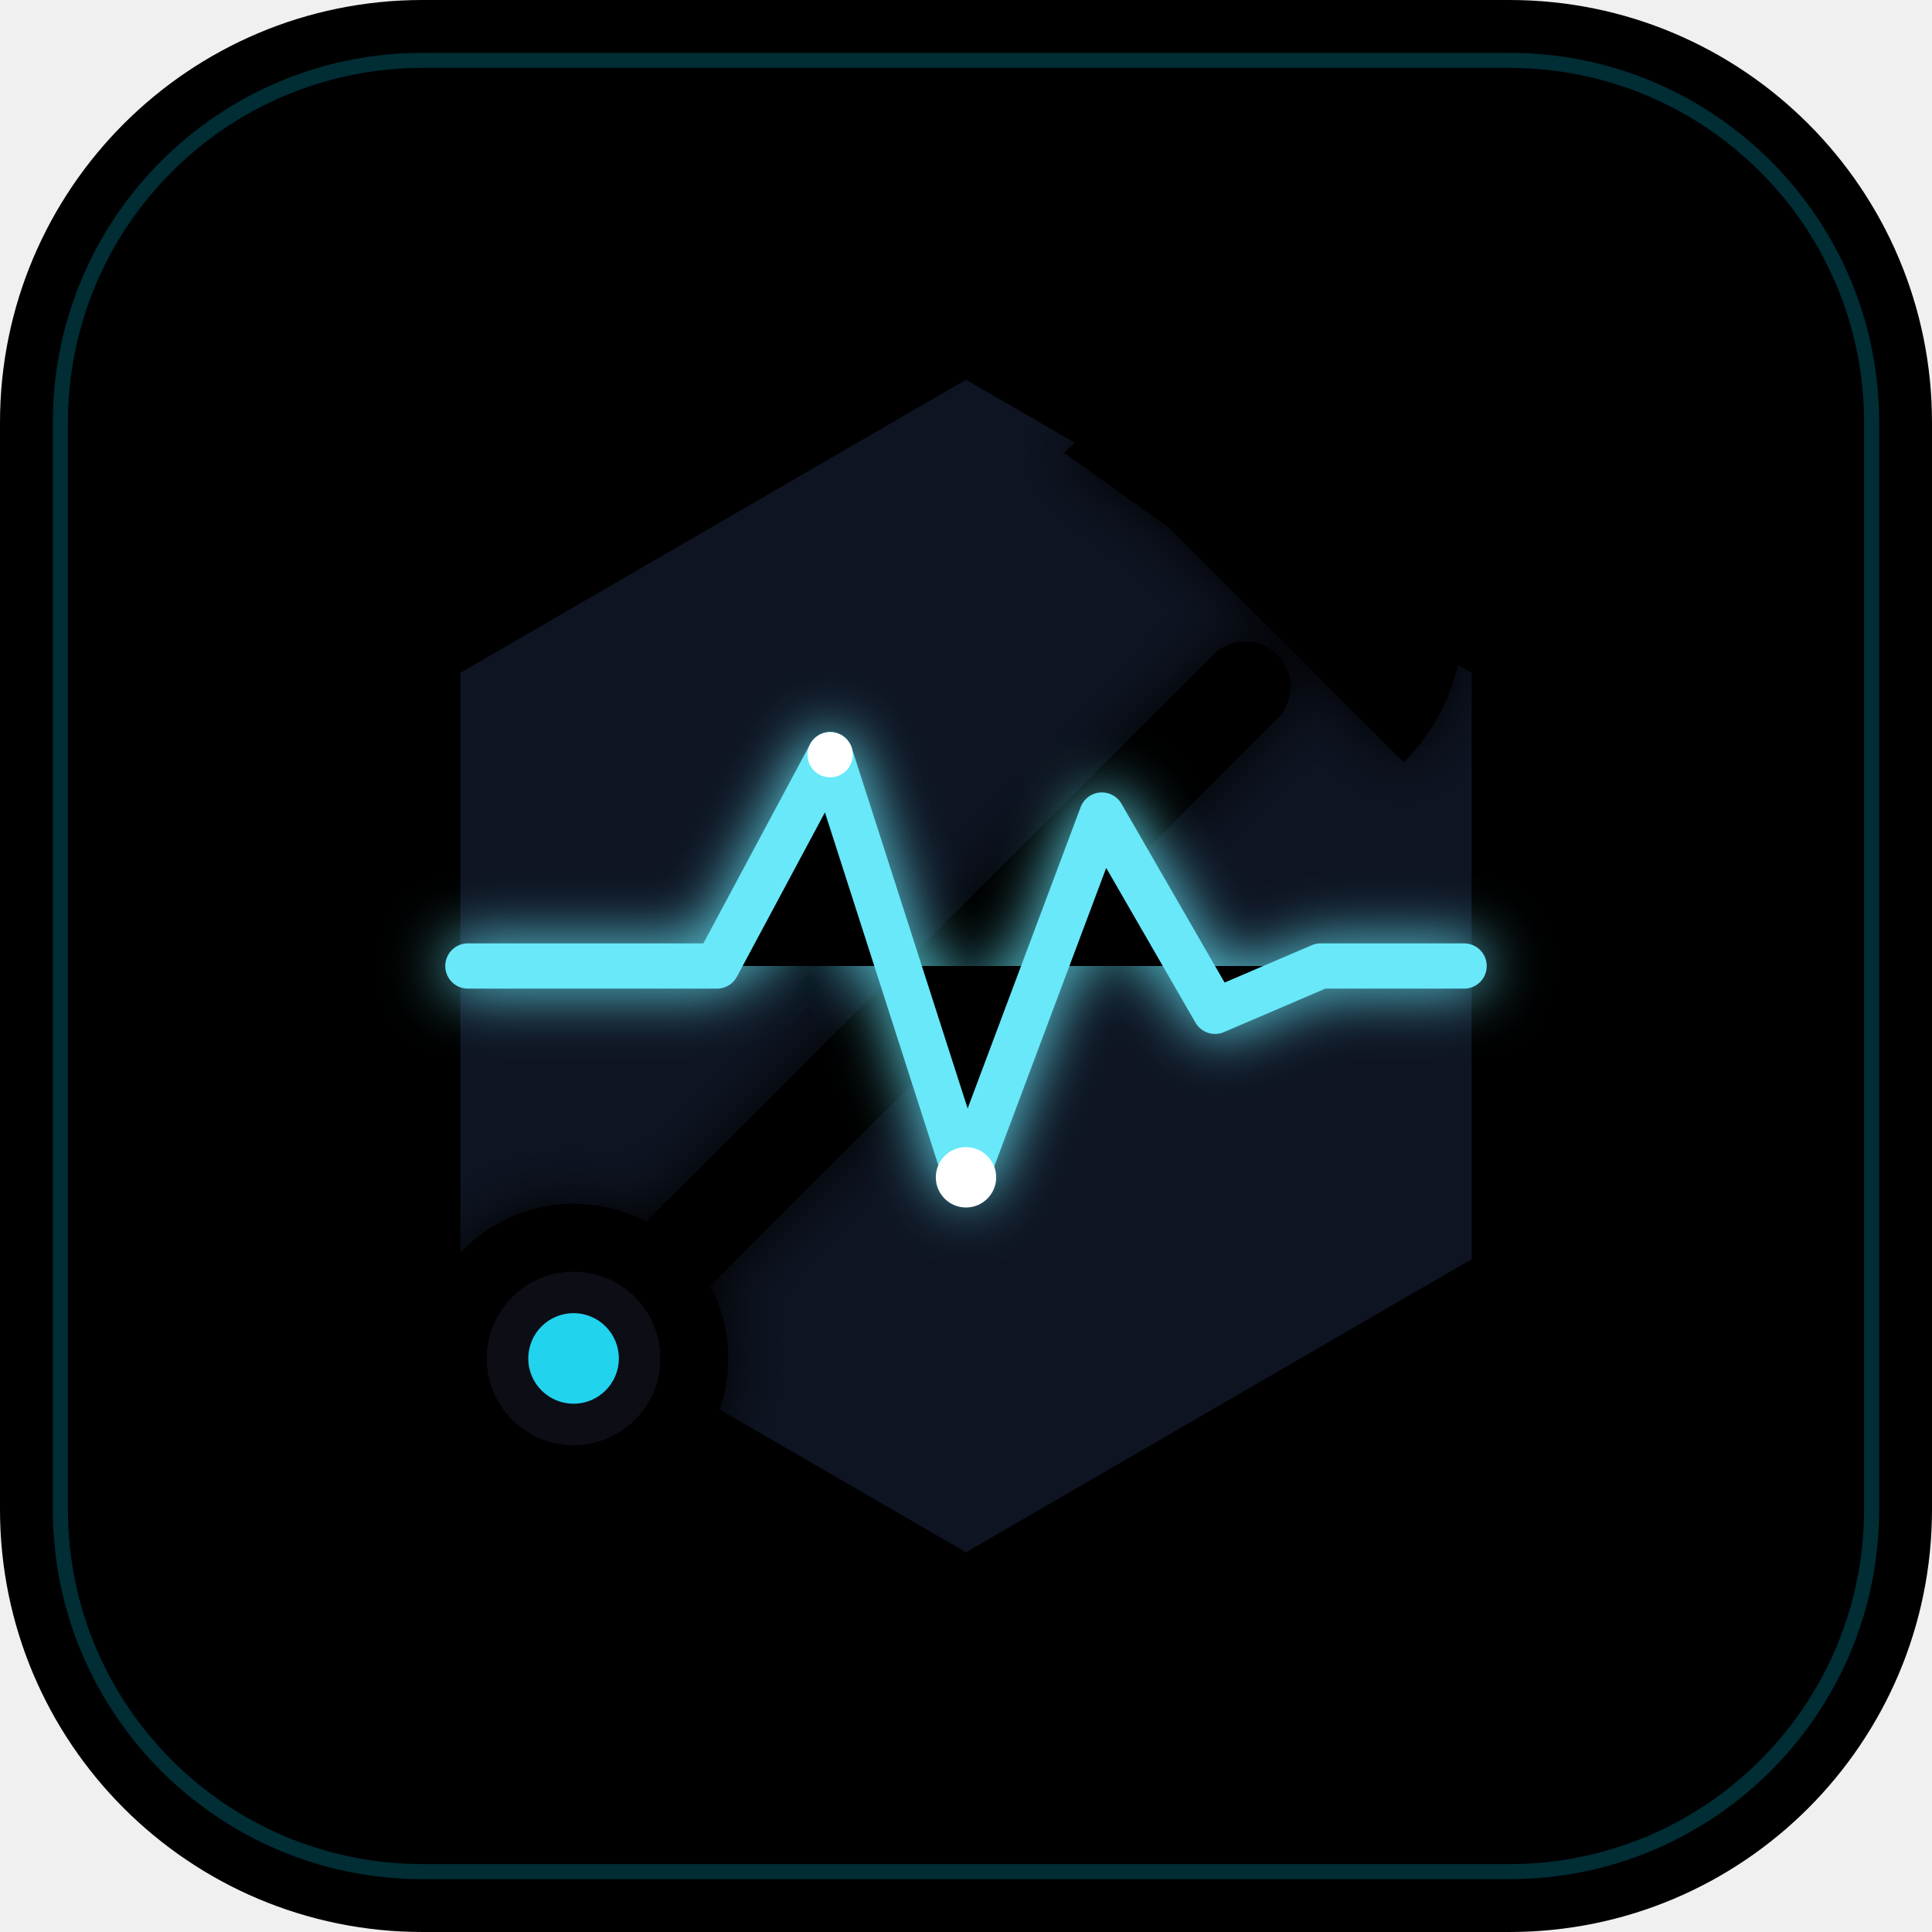
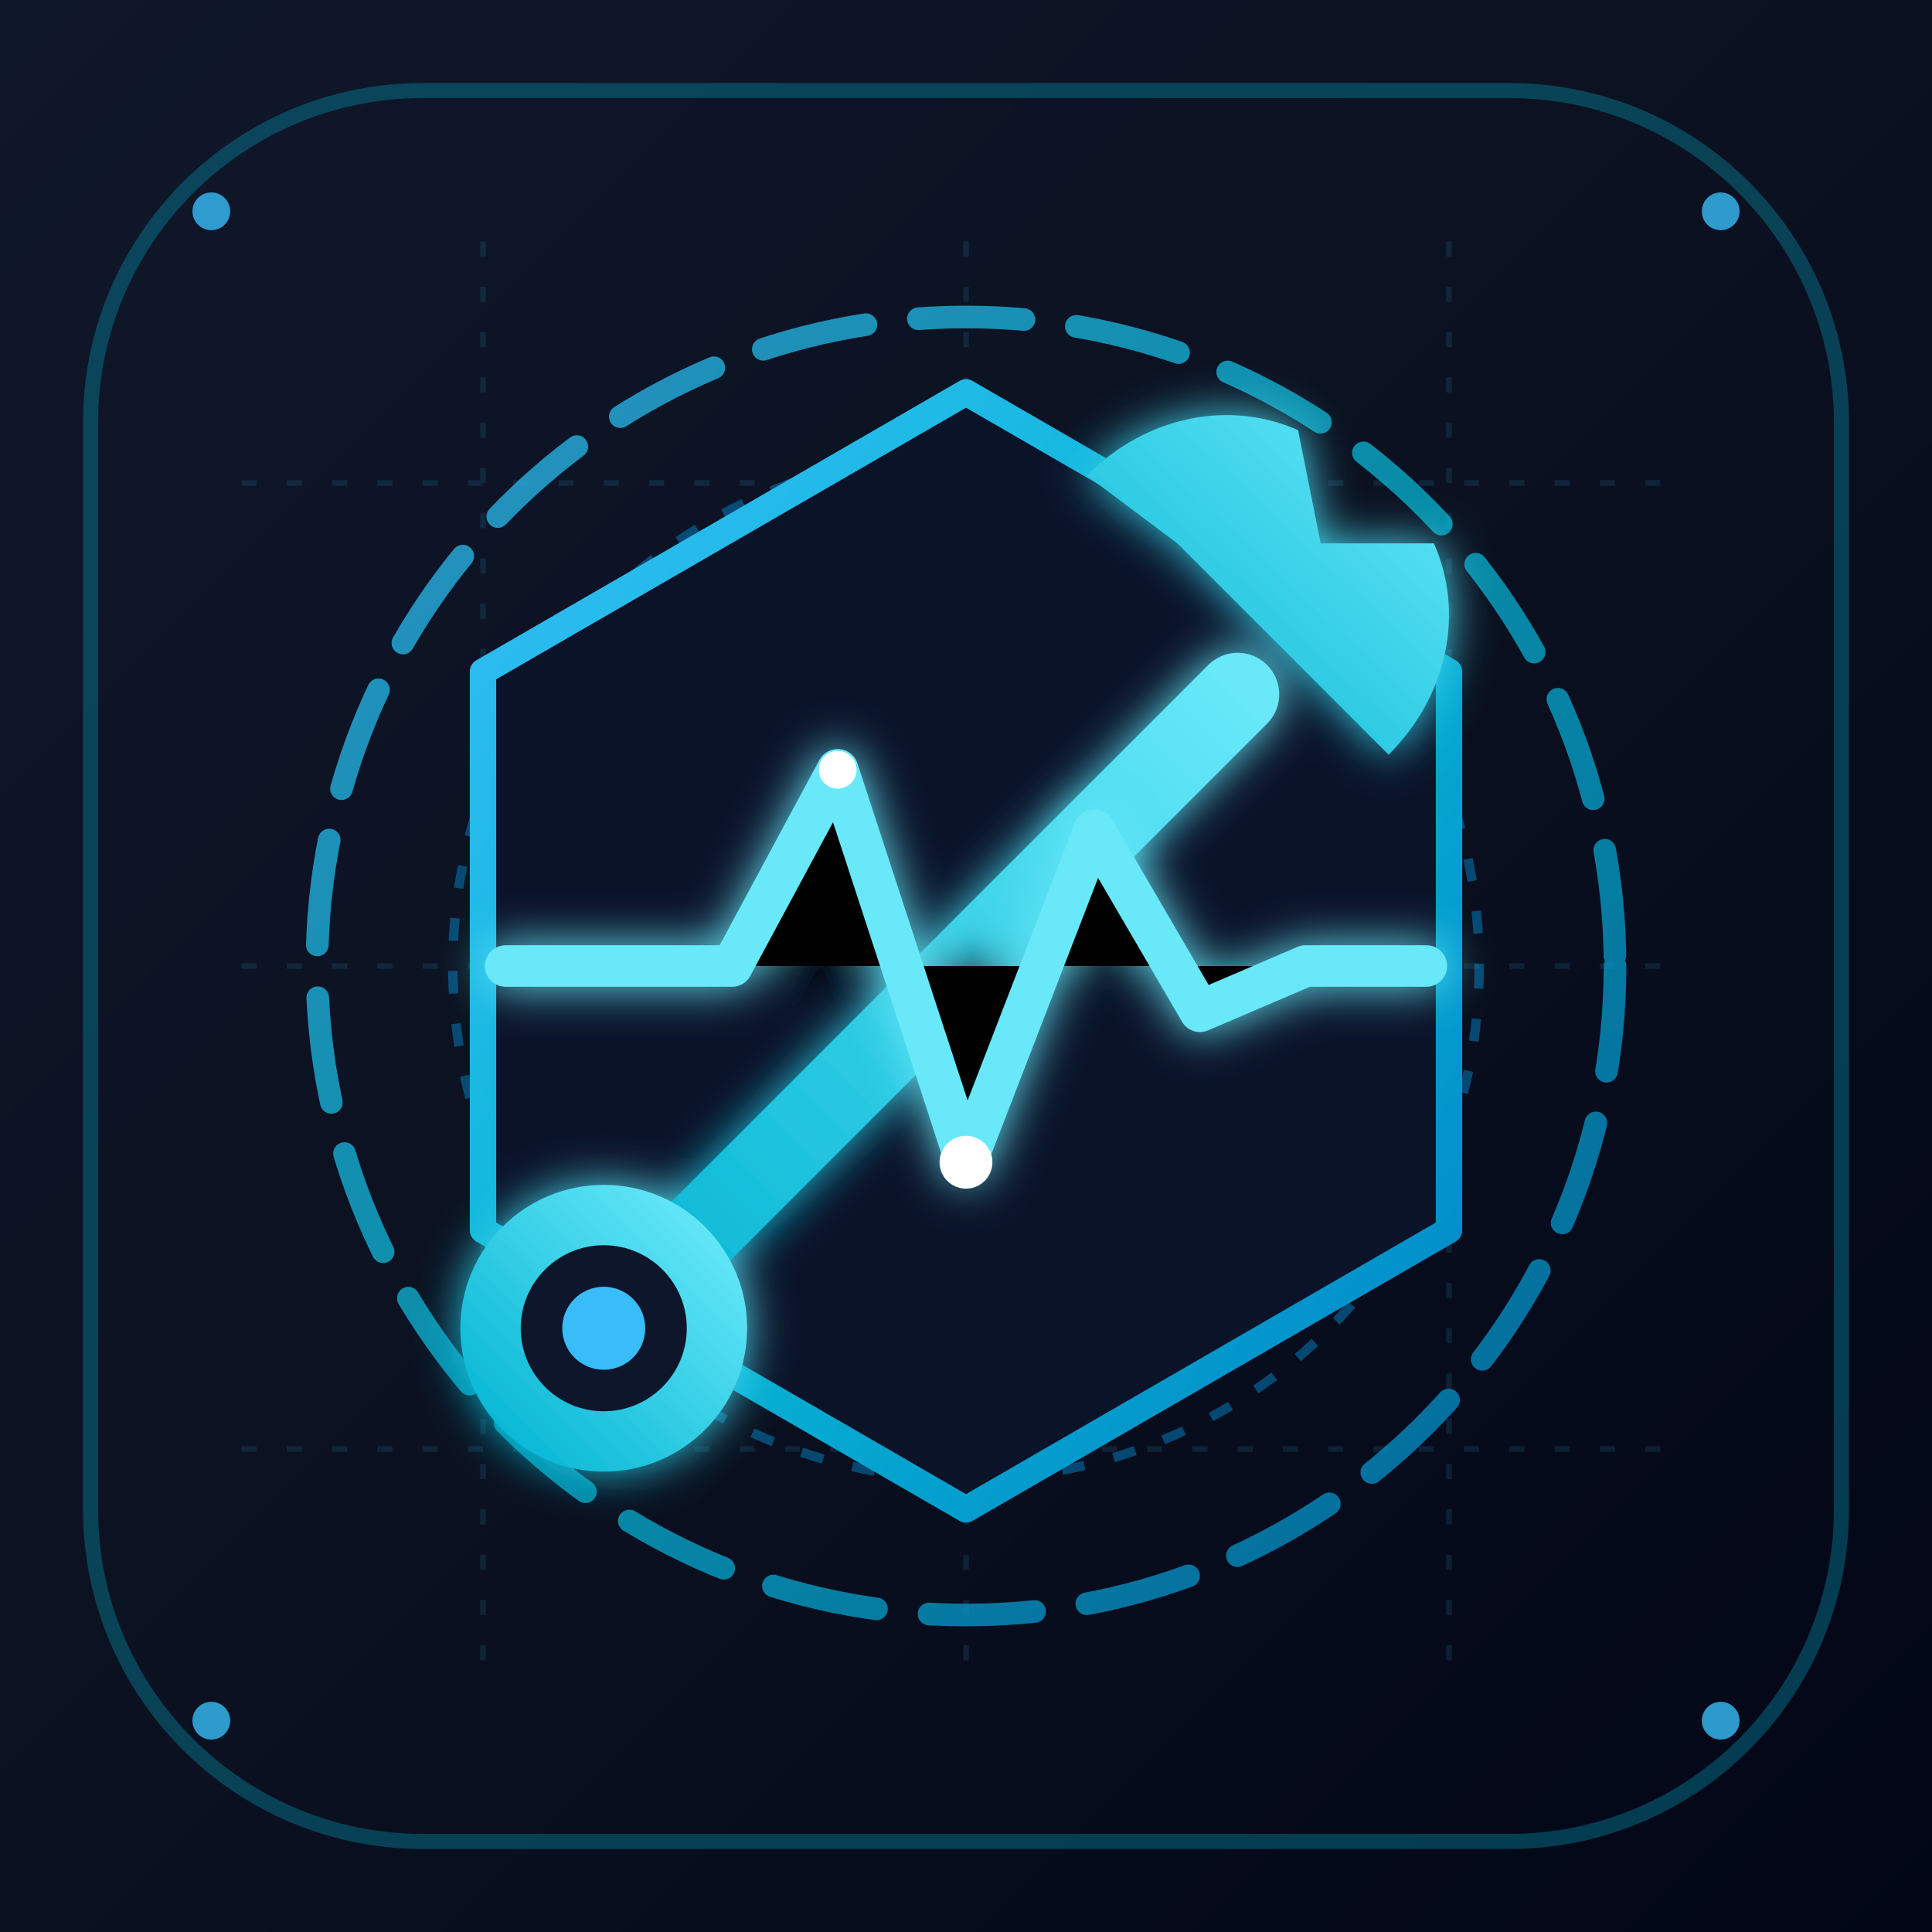
<svg xmlns="http://www.w3.org/2000/svg" viewBox="0 0 512 512" width="512" height="512">
  <defs>
    <linearGradient id="bgGrad" x1="0%" y1="0%" x2="100%" y2="100%">
-       <stop offset="0%" stopColor="#0B0E17" />
-       <stop offset="100%" stopColor="#05070B" />
+       <stop offset="0%" stop-color="#0f172a" />
+       <stop offset="50%" stop-color="#0b1120" />
+       <stop offset="100%" stop-color="#020617" />
    </linearGradient>
-     <linearGradient id="cyanAccent" x1="0%" y1="0%" x2="100%" y2="100%">
-       <stop offset="0%" stopColor="#22D3EE" />
-       <stop offset="50%" stopColor="#06B6D4" />
-       <stop offset="100%" stopColor="#0284C7" />
+     <linearGradient id="cyanGrad" x1="0%" y1="0%" x2="100%" y2="100%">
+       <stop offset="0%" stop-color="#38bdf8" />
+       <stop offset="50%" stop-color="#06b6d4" />
+       <stop offset="100%" stop-color="#0284c7" />
    </linearGradient>
-     <linearGradient id="sparkAccent" x1="0%" y1="100%" x2="100%" y2="0%">
-       <stop offset="0%" stopColor="#38BDF8" />
-       <stop offset="100%" stopColor="#67E8F9" />
+     <linearGradient id="brightCyan" x1="0%" y1="100%" x2="100%" y2="0%">
+       <stop offset="0%" stop-color="#06b6d4" />
+       <stop offset="100%" stop-color="#67e8f9" />
    </linearGradient>
-     <filter id="neonGlow" x="-20%" y="-20%" width="140%" height="140%">
-       <feGaussianBlur stdDeviation="8" result="blur" />
+     <linearGradient id="goldAccent" x1="0%" y1="0%" x2="100%" y2="100%">
+       <stop offset="0%" stop-color="#38bdf8" />
+       <stop offset="100%" stop-color="#0ea5e9" />
+     </linearGradient>
+     <filter id="glow" x="-20%" y="-20%" width="140%" height="140%">
+       <feGaussianBlur stdDeviation="6" result="blur" />
      <feMerge>
        <feMergeNode in="blur" />
        <feMergeNode in="SourceGraphic" />
      </feMerge>
    </filter>
  </defs>
-   <rect width="512" height="512" rx="112" fill="url(#bgGrad)" />
-   <rect x="16" y="16" width="480" height="480" rx="96" fill="none" stroke="#06B6D4" stroke-width="4" stroke-opacity="0.25" />
-   <circle cx="256" cy="256" r="180" fill="none" stroke="url(#cyanAccent)" stroke-width="6" stroke-dasharray="24 16" stroke-opacity="0.6" />
-   <circle cx="256" cy="256" r="140" fill="none" stroke="#0EA5E9" stroke-width="2" stroke-dasharray="6 6" stroke-opacity="0.35" />
-   <polygon points="256,96 394,176 394,336 256,416 118,336 118,176" fill="#0E1422" stroke="url(#cyanAccent)" stroke-width="8" stroke-linejoin="round" />
-   <g filter="url(#neonGlow)">
-     <line x1="160" y1="352" x2="330" y2="182" stroke="url(#sparkAccent)" stroke-width="24" stroke-linecap="round" />
-     <circle cx="152" cy="360" r="32" fill="#0B0E17" stroke="url(#sparkAccent)" stroke-width="18" />
-     <circle cx="152" cy="360" r="12" fill="#22D3EE" />
-     <path d="M 310,140 L 372,202 C 388,186 392,162 384,142 L 350,142 L 342,108 C 322,100 298,104 282,120 Z" fill="url(#sparkAccent)" />
+   <rect width="512" height="512" fill="url(#bgGrad)" />
+   <g opacity="0.12" stroke="#38bdf8" stroke-width="1.5">
+     <line x1="128" y1="64" x2="128" y2="448" stroke-dasharray="4 8" />
+     <line x1="256" y1="64" x2="256" y2="448" stroke-dasharray="4 8" />
+     <line x1="384" y1="64" x2="384" y2="448" stroke-dasharray="4 8" />
+     <line x1="64" y1="128" x2="448" y2="128" stroke-dasharray="4 8" />
+     <line x1="64" y1="256" x2="448" y2="256" stroke-dasharray="4 8" />
+     <line x1="64" y1="384" x2="448" y2="384" stroke-dasharray="4 8" />
  </g>
-   <path d="M 124 256 L 190 256 L 220 200 L 256 312 L 292 216 L 322 268 L 350 256 L 388 256" stroke="#67E8F9" stroke-width="12" stroke-linecap="round" stroke-linejoin="round" filter="url(#neonGlow)" />
-   <circle cx="256" cy="312" r="8" fill="#FFFFFF" />
-   <circle cx="220" cy="200" r="6" fill="#FFFFFF" />
+   <rect x="24" y="24" width="464" height="464" rx="88" fill="none" stroke="#06b6d4" stroke-width="4" stroke-opacity="0.3" />
+   <circle cx="56" cy="56" r="5" fill="#38bdf8" opacity="0.8" />
+   <circle cx="456" cy="56" r="5" fill="#38bdf8" opacity="0.8" />
+   <circle cx="56" cy="456" r="5" fill="#38bdf8" opacity="0.8" />
+   <circle cx="456" cy="456" r="5" fill="#38bdf8" opacity="0.8" />
+   <circle cx="256" cy="256" r="172" fill="none" stroke="url(#cyanGrad)" stroke-width="6" stroke-dasharray="28 14" stroke-linecap="round" opacity="0.75" />
+   <circle cx="256" cy="256" r="136" fill="none" stroke="#0284c7" stroke-width="2.5" stroke-dasharray="6 8" opacity="0.5" />
+   <polygon points="256,104 384,178 384,326 256,400 128,326 128,178" fill="#0b1329" stroke="url(#cyanGrad)" stroke-width="7" stroke-linejoin="round" />
+   <g filter="url(#glow)">
+     <line x1="168" y1="344" x2="328" y2="184" stroke="url(#brightCyan)" stroke-width="22" stroke-linecap="round" />
+     <circle cx="160" cy="352" r="30" fill="#0b1329" stroke="url(#brightCyan)" stroke-width="16" />
+     <circle cx="160" cy="352" r="11" fill="#38bdf8" />
+     <path d="M 312,144 L 368,200 C 384,184 388,162 380,144 L 350,144 L 344,114 C 326,106 304,110 288,126 Z" fill="url(#brightCyan)" />
+   </g>
+   <path d="M 134 256 L 194 256 L 222 204 L 256 308 L 290 220 L 318 268 L 346 256 L 378 256" stroke="#67e8f9" stroke-width="11" stroke-linecap="round" stroke-linejoin="round" filter="url(#glow)" />
+   <circle cx="256" cy="308" r="7" fill="#ffffff" />
+   <circle cx="222" cy="204" r="5" fill="#ffffff" />
</svg>
